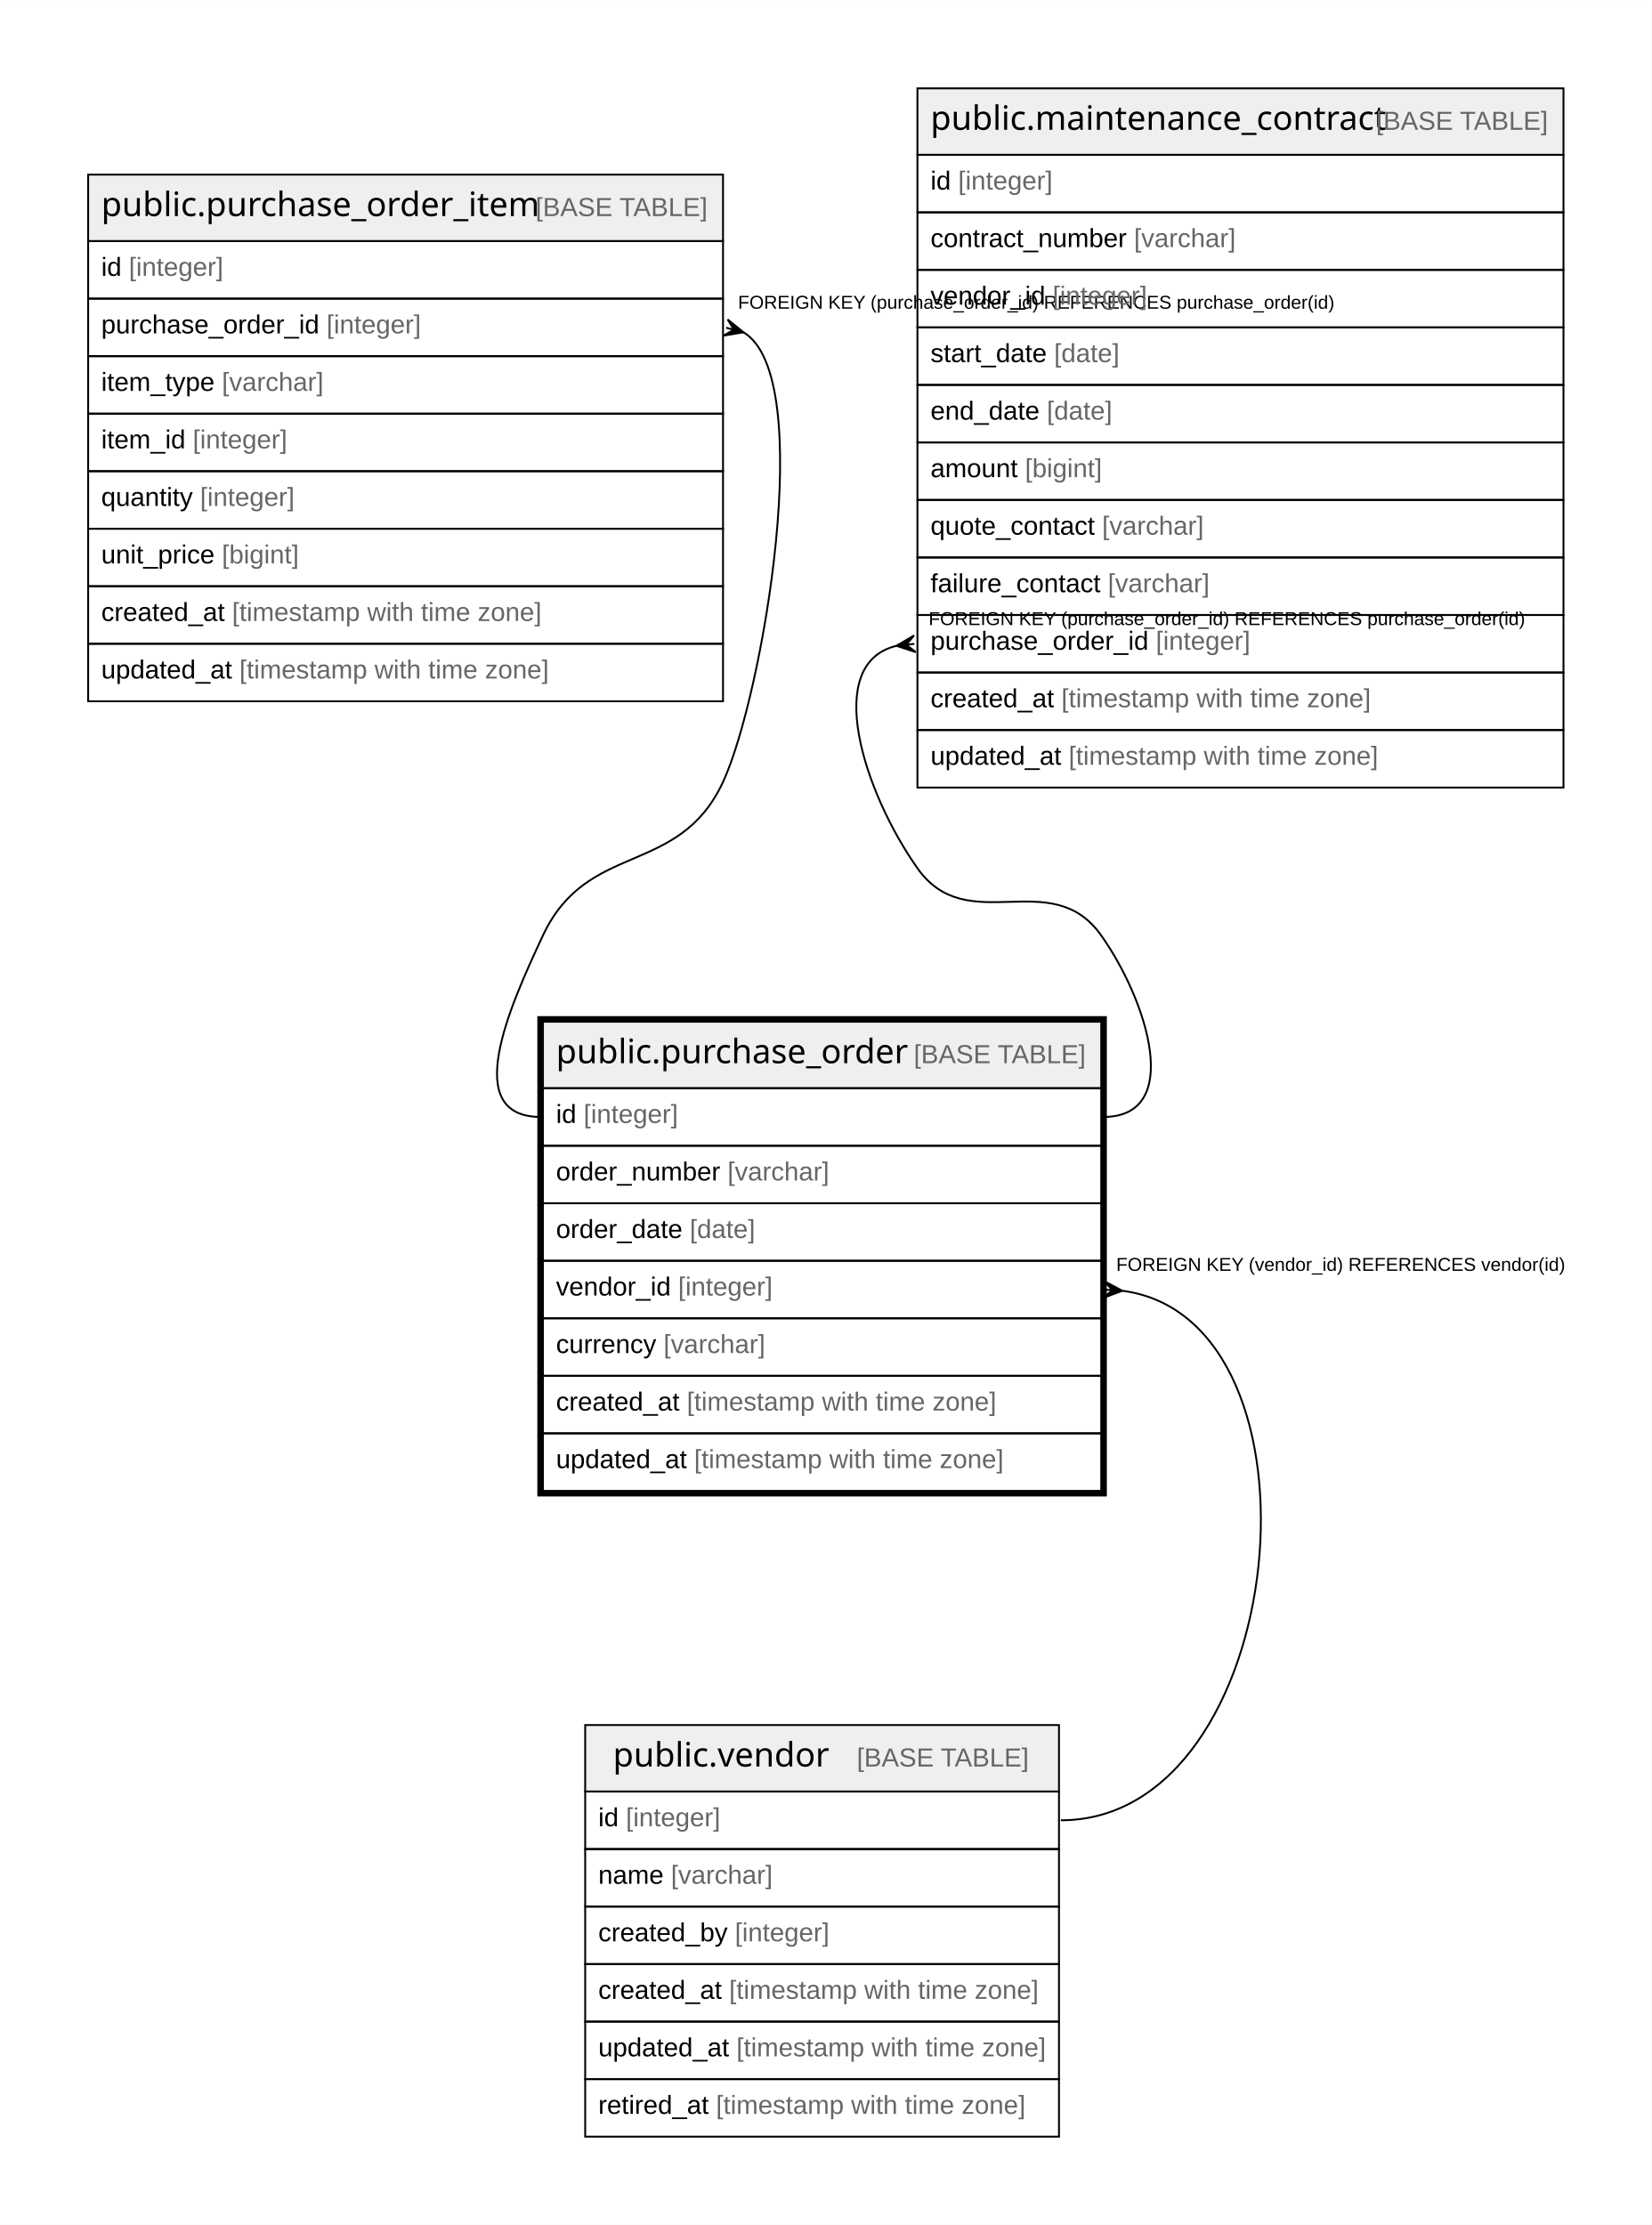
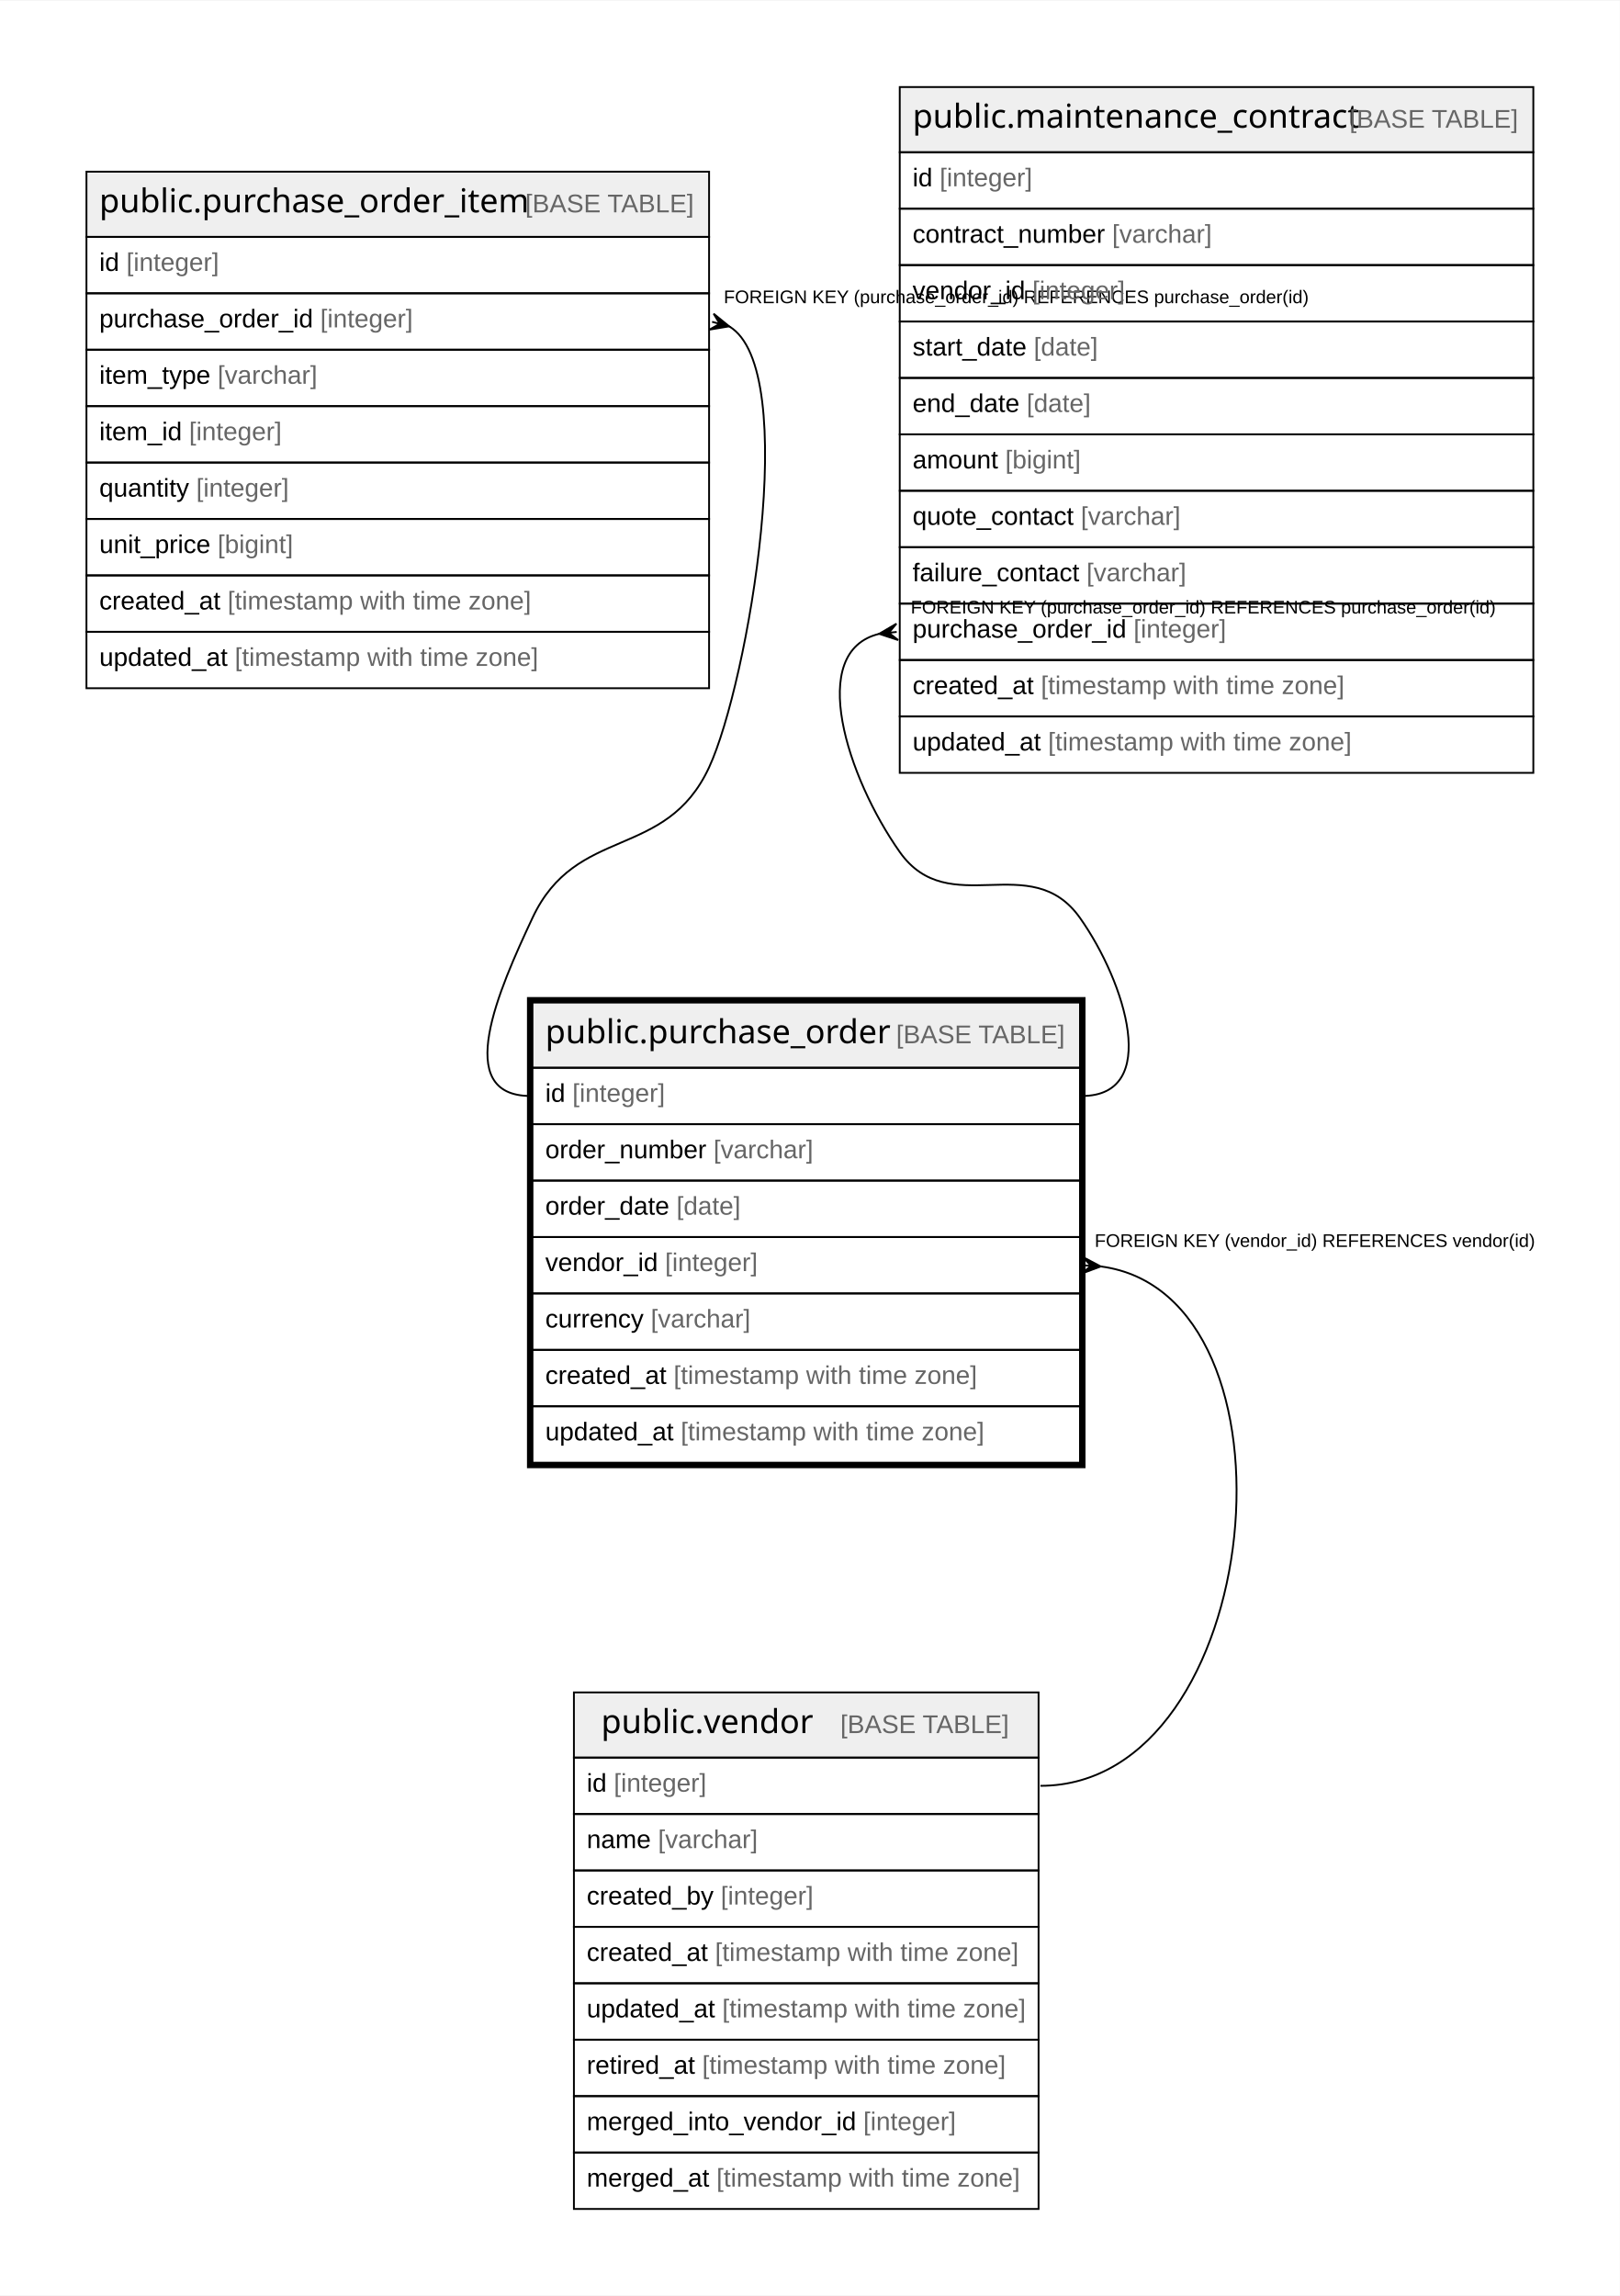
- <svg xmlns="http://www.w3.org/2000/svg" width="884pt" height="1191pt" viewBox="0.00 0.00 884.31 1191.20">
-   <g id="graph0" class="graph" transform="scale(1 1) rotate(0) translate(4 1187.2)">
-     <polygon fill="white" stroke="none" points="-4,4 -4,-1187.2 880.31,-1187.2 880.31,4 -4,4" />
+ <svg xmlns="http://www.w3.org/2000/svg" width="884pt" height="1253pt" viewBox="0.00 0.00 884.31 1252.80">
+   <g id="graph0" class="graph" transform="scale(1 1) rotate(0) translate(4 1248.8)">
+     <polygon fill="white" stroke="none" points="-4,4 -4,-1248.8 880.31,-1248.8 880.31,4 -4,4" />
    <g id="node1" class="node">
-       <polygon fill="#efefef" stroke="none" points="286.7,-604.6 286.7,-640.2 585.62,-640.2 585.62,-604.6 286.7,-604.6" />
-       <polygon fill="none" stroke="black" points="286.7,-604.6 286.7,-640.2 585.62,-640.2 585.62,-604.6 286.7,-604.6" />
-       <text text-anchor="start" x="293.7" y="-618" font-family="Arial Bold" font-size="18.00">public.purchase_order</text>
-       <text text-anchor="start" x="454.13" y="-618" font-family="Arial" font-size="14.00">    </text>
-       <text text-anchor="start" x="485.25" y="-618" font-family="Arial" font-size="14.00" fill="#666666">[BASE TABLE]</text>
+       <polygon fill="#efefef" stroke="none" points="286.7,-666.2 286.7,-701.8 585.62,-701.8 585.62,-666.2 286.7,-666.2" />
+       <polygon fill="none" stroke="black" points="286.7,-666.2 286.7,-701.8 585.62,-701.8 585.62,-666.2 286.7,-666.2" />
+       <text text-anchor="start" x="293.7" y="-679.6" font-family="Arial Bold" font-size="18.00">public.purchase_order</text>
+       <text text-anchor="start" x="454.13" y="-679.6" font-family="Arial" font-size="14.00">    </text>
+       <text text-anchor="start" x="485.25" y="-679.6" font-family="Arial" font-size="14.00" fill="#666666">[BASE TABLE]</text>
+       <polygon fill="none" stroke="black" points="286.7,-635.4 286.7,-666.2 585.62,-666.2 585.62,-635.4 286.7,-635.4" />
+       <text text-anchor="start" x="293.7" y="-647.6" font-family="Arial" font-size="14.00">id </text>
+       <text text-anchor="start" x="308.48" y="-647.6" font-family="Arial" font-size="14.00" fill="#666666">[integer]</text>
+       <polygon fill="none" stroke="black" points="286.7,-604.6 286.7,-635.4 585.62,-635.4 585.62,-604.6 286.7,-604.6" />
+       <text text-anchor="start" x="293.7" y="-616.8" font-family="Arial" font-size="14.00">order_number </text>
+       <text text-anchor="start" x="385.52" y="-616.8" font-family="Arial" font-size="14.00" fill="#666666">[varchar]</text>
      <polygon fill="none" stroke="black" points="286.7,-573.8 286.7,-604.6 585.62,-604.6 585.62,-573.8 286.7,-573.8" />
-       <text text-anchor="start" x="293.7" y="-586" font-family="Arial" font-size="14.00">id </text>
-       <text text-anchor="start" x="308.48" y="-586" font-family="Arial" font-size="14.00" fill="#666666">[integer]</text>
+       <text text-anchor="start" x="293.7" y="-586" font-family="Arial" font-size="14.00">order_date </text>
+       <text text-anchor="start" x="365.3" y="-586" font-family="Arial" font-size="14.00" fill="#666666">[date]</text>
      <polygon fill="none" stroke="black" points="286.7,-543 286.7,-573.8 585.62,-573.8 585.62,-543 286.7,-543" />
-       <text text-anchor="start" x="293.7" y="-555.2" font-family="Arial" font-size="14.00">order_number </text>
-       <text text-anchor="start" x="385.52" y="-555.2" font-family="Arial" font-size="14.00" fill="#666666">[varchar]</text>
+       <text text-anchor="start" x="293.7" y="-555.2" font-family="Arial" font-size="14.00">vendor_id </text>
+       <text text-anchor="start" x="359.07" y="-555.2" font-family="Arial" font-size="14.00" fill="#666666">[integer]</text>
      <polygon fill="none" stroke="black" points="286.7,-512.2 286.7,-543 585.62,-543 585.62,-512.2 286.7,-512.2" />
-       <text text-anchor="start" x="293.7" y="-524.4" font-family="Arial" font-size="14.00">order_date </text>
-       <text text-anchor="start" x="365.3" y="-524.4" font-family="Arial" font-size="14.00" fill="#666666">[date]</text>
+       <text text-anchor="start" x="293.7" y="-524.4" font-family="Arial" font-size="14.00">currency </text>
+       <text text-anchor="start" x="351.27" y="-524.4" font-family="Arial" font-size="14.00" fill="#666666">[varchar]</text>
      <polygon fill="none" stroke="black" points="286.7,-481.4 286.7,-512.2 585.62,-512.2 585.62,-481.4 286.7,-481.4" />
-       <text text-anchor="start" x="293.7" y="-493.6" font-family="Arial" font-size="14.00">vendor_id </text>
-       <text text-anchor="start" x="359.07" y="-493.6" font-family="Arial" font-size="14.00" fill="#666666">[integer]</text>
+       <text text-anchor="start" x="293.7" y="-493.6" font-family="Arial" font-size="14.00">created_at </text>
+       <text text-anchor="start" x="363.74" y="-493.6" font-family="Arial" font-size="14.00" fill="#666666">[timestamp with time zone]</text>
      <polygon fill="none" stroke="black" points="286.7,-450.6 286.7,-481.4 585.62,-481.4 585.62,-450.6 286.7,-450.6" />
-       <text text-anchor="start" x="293.7" y="-462.8" font-family="Arial" font-size="14.00">currency </text>
-       <text text-anchor="start" x="351.27" y="-462.8" font-family="Arial" font-size="14.00" fill="#666666">[varchar]</text>
-       <polygon fill="none" stroke="black" points="286.7,-419.8 286.7,-450.6 585.62,-450.6 585.62,-419.8 286.7,-419.8" />
-       <text text-anchor="start" x="293.7" y="-432" font-family="Arial" font-size="14.00">created_at </text>
-       <text text-anchor="start" x="363.74" y="-432" font-family="Arial" font-size="14.00" fill="#666666">[timestamp with time zone]</text>
-       <polygon fill="none" stroke="black" points="286.7,-389 286.7,-419.8 585.62,-419.8 585.62,-389 286.7,-389" />
-       <text text-anchor="start" x="293.7" y="-401.2" font-family="Arial" font-size="14.00">updated_at </text>
-       <text text-anchor="start" x="367.65" y="-401.2" font-family="Arial" font-size="14.00" fill="#666666">[timestamp with time zone]</text>
-       <polygon fill="none" stroke="black" stroke-width="3" points="285.2,-387.5 285.2,-641.7 587.12,-641.7 587.12,-387.5 285.2,-387.5" />
+       <text text-anchor="start" x="293.7" y="-462.8" font-family="Arial" font-size="14.00">updated_at </text>
+       <text text-anchor="start" x="367.65" y="-462.8" font-family="Arial" font-size="14.00" fill="#666666">[timestamp with time zone]</text>
+       <polygon fill="none" stroke="black" stroke-width="3" points="285.2,-449.1 285.2,-703.3 587.12,-703.3 587.12,-449.1 285.2,-449.1" />
    </g>
    <g id="node4" class="node">
-       <polygon fill="#efefef" stroke="none" points="309.32,-228 309.32,-263.6 563,-263.6 563,-228 309.32,-228" />
-       <polygon fill="none" stroke="black" points="309.32,-228 309.32,-263.6 563,-263.6 563,-228 309.32,-228" />
-       <text text-anchor="start" x="324.18" y="-241.4" font-family="Arial Bold" font-size="18.00">public.vendor</text>
-       <text text-anchor="start" x="423.65" y="-241.4" font-family="Arial" font-size="14.00">    </text>
-       <text text-anchor="start" x="454.77" y="-241.4" font-family="Arial" font-size="14.00" fill="#666666">[BASE TABLE]</text>
+       <polygon fill="#efefef" stroke="none" points="309.32,-289.6 309.32,-325.2 563,-325.2 563,-289.6 309.32,-289.6" />
+       <polygon fill="none" stroke="black" points="309.32,-289.6 309.32,-325.2 563,-325.2 563,-289.6 309.32,-289.6" />
+       <text text-anchor="start" x="324.18" y="-303" font-family="Arial Bold" font-size="18.00">public.vendor</text>
+       <text text-anchor="start" x="423.65" y="-303" font-family="Arial" font-size="14.00">    </text>
+       <text text-anchor="start" x="454.77" y="-303" font-family="Arial" font-size="14.00" fill="#666666">[BASE TABLE]</text>
+       <polygon fill="none" stroke="black" points="309.32,-258.8 309.32,-289.6 563,-289.6 563,-258.8 309.32,-258.8" />
+       <text text-anchor="start" x="316.32" y="-271" font-family="Arial" font-size="14.00">id </text>
+       <text text-anchor="start" x="331.1" y="-271" font-family="Arial" font-size="14.00" fill="#666666">[integer]</text>
+       <polygon fill="none" stroke="black" points="309.32,-228 309.32,-258.8 563,-258.8 563,-228 309.32,-228" />
+       <text text-anchor="start" x="316.32" y="-240.2" font-family="Arial" font-size="14.00">name </text>
+       <text text-anchor="start" x="355.23" y="-240.2" font-family="Arial" font-size="14.00" fill="#666666">[varchar]</text>
      <polygon fill="none" stroke="black" points="309.32,-197.2 309.32,-228 563,-228 563,-197.2 309.32,-197.2" />
-       <text text-anchor="start" x="316.32" y="-209.4" font-family="Arial" font-size="14.00">id </text>
-       <text text-anchor="start" x="331.1" y="-209.4" font-family="Arial" font-size="14.00" fill="#666666">[integer]</text>
+       <text text-anchor="start" x="316.32" y="-209.4" font-family="Arial" font-size="14.00">created_by </text>
+       <text text-anchor="start" x="389.48" y="-209.4" font-family="Arial" font-size="14.00" fill="#666666">[integer]</text>
      <polygon fill="none" stroke="black" points="309.32,-166.4 309.32,-197.2 563,-197.2 563,-166.4 309.32,-166.4" />
-       <text text-anchor="start" x="316.32" y="-178.6" font-family="Arial" font-size="14.00">name </text>
-       <text text-anchor="start" x="355.23" y="-178.6" font-family="Arial" font-size="14.00" fill="#666666">[varchar]</text>
+       <text text-anchor="start" x="316.32" y="-178.6" font-family="Arial" font-size="14.00">created_at </text>
+       <text text-anchor="start" x="386.37" y="-178.6" font-family="Arial" font-size="14.00" fill="#666666">[timestamp with time zone]</text>
      <polygon fill="none" stroke="black" points="309.32,-135.6 309.32,-166.4 563,-166.4 563,-135.6 309.32,-135.6" />
-       <text text-anchor="start" x="316.32" y="-147.8" font-family="Arial" font-size="14.00">created_by </text>
-       <text text-anchor="start" x="389.48" y="-147.8" font-family="Arial" font-size="14.00" fill="#666666">[integer]</text>
+       <text text-anchor="start" x="316.32" y="-147.8" font-family="Arial" font-size="14.00">updated_at </text>
+       <text text-anchor="start" x="390.28" y="-147.8" font-family="Arial" font-size="14.00" fill="#666666">[timestamp with time zone]</text>
      <polygon fill="none" stroke="black" points="309.32,-104.8 309.32,-135.6 563,-135.6 563,-104.8 309.32,-104.8" />
-       <text text-anchor="start" x="316.32" y="-117" font-family="Arial" font-size="14.00">created_at </text>
-       <text text-anchor="start" x="386.37" y="-117" font-family="Arial" font-size="14.00" fill="#666666">[timestamp with time zone]</text>
+       <text text-anchor="start" x="316.32" y="-117" font-family="Arial" font-size="14.00">retired_at </text>
+       <text text-anchor="start" x="379.35" y="-117" font-family="Arial" font-size="14.00" fill="#666666">[timestamp with time zone]</text>
      <polygon fill="none" stroke="black" points="309.32,-74 309.32,-104.8 563,-104.8 563,-74 309.32,-74" />
-       <text text-anchor="start" x="316.32" y="-86.2" font-family="Arial" font-size="14.00">updated_at </text>
-       <text text-anchor="start" x="390.28" y="-86.2" font-family="Arial" font-size="14.00" fill="#666666">[timestamp with time zone]</text>
+       <text text-anchor="start" x="316.32" y="-86.2" font-family="Arial" font-size="14.00">merged_into_vendor_id </text>
+       <text text-anchor="start" x="467.31" y="-86.2" font-family="Arial" font-size="14.00" fill="#666666">[integer]</text>
      <polygon fill="none" stroke="black" points="309.32,-43.2 309.32,-74 563,-74 563,-43.2 309.32,-43.2" />
-       <text text-anchor="start" x="316.32" y="-55.4" font-family="Arial" font-size="14.00">retired_at </text>
-       <text text-anchor="start" x="379.35" y="-55.4" font-family="Arial" font-size="14.00" fill="#666666">[timestamp with time zone]</text>
+       <text text-anchor="start" x="316.32" y="-55.4" font-family="Arial" font-size="14.00">merged_at </text>
+       <text text-anchor="start" x="387.14" y="-55.4" font-family="Arial" font-size="14.00" fill="#666666">[timestamp with time zone]</text>
    </g>
    <g id="edge3" class="edge">
-       <path fill="none" stroke="black" d="M597.03,-496.13C711.97,-480.93 687.12,-212.6 564,-212.6" />
-       <polygon fill="black" stroke="black" points="596.93,-496.14 586.67,-492.29 591.61,-496.48 587.29,-496.76 587.29,-496.76 587.29,-496.76 591.61,-496.48 587.24,-501.27 596.93,-496.14" />
-       <text text-anchor="start" x="593.62" y="-506.8" font-family="Arial" font-size="10.00">FOREIGN KEY (vendor_id) REFERENCES vendor(id)</text>
+       <path fill="none" stroke="black" d="M597.03,-557.73C711.97,-542.53 687.12,-274.2 564,-274.2" />
+       <polygon fill="black" stroke="black" points="596.93,-557.74 586.67,-553.89 591.61,-558.08 587.29,-558.36 587.29,-558.36 587.29,-558.36 591.61,-558.08 587.24,-562.87 596.93,-557.74" />
+       <text text-anchor="start" x="593.62" y="-568.4" font-family="Arial" font-size="10.00">FOREIGN KEY (vendor_id) REFERENCES vendor(id)</text>
    </g>
    <g id="node2" class="node">
-       <polygon fill="#efefef" stroke="none" points="43.2,-1058.2 43.2,-1093.8 383.12,-1093.8 383.12,-1058.2 43.2,-1058.2" />
-       <polygon fill="none" stroke="black" points="43.2,-1058.2 43.2,-1093.8 383.12,-1093.8 383.12,-1058.2 43.2,-1058.2" />
-       <text text-anchor="start" x="50.2" y="-1071.6" font-family="Arial Bold" font-size="18.00">public.purchase_order_item</text>
-       <text text-anchor="start" x="251.63" y="-1071.6" font-family="Arial" font-size="14.00">    </text>
-       <text text-anchor="start" x="282.74" y="-1071.6" font-family="Arial" font-size="14.00" fill="#666666">[BASE TABLE]</text>
+       <polygon fill="#efefef" stroke="none" points="43.2,-1119.8 43.2,-1155.4 383.12,-1155.4 383.12,-1119.8 43.2,-1119.8" />
+       <polygon fill="none" stroke="black" points="43.2,-1119.8 43.2,-1155.4 383.12,-1155.4 383.12,-1119.8 43.2,-1119.8" />
+       <text text-anchor="start" x="50.2" y="-1133.2" font-family="Arial Bold" font-size="18.00">public.purchase_order_item</text>
+       <text text-anchor="start" x="251.63" y="-1133.2" font-family="Arial" font-size="14.00">    </text>
+       <text text-anchor="start" x="282.74" y="-1133.2" font-family="Arial" font-size="14.00" fill="#666666">[BASE TABLE]</text>
+       <polygon fill="none" stroke="black" points="43.2,-1089 43.2,-1119.8 383.12,-1119.8 383.12,-1089 43.2,-1089" />
+       <text text-anchor="start" x="50.2" y="-1101.2" font-family="Arial" font-size="14.00">id </text>
+       <text text-anchor="start" x="64.99" y="-1101.2" font-family="Arial" font-size="14.00" fill="#666666">[integer]</text>
+       <polygon fill="none" stroke="black" points="43.2,-1058.2 43.2,-1089 383.12,-1089 383.12,-1058.2 43.2,-1058.2" />
+       <text text-anchor="start" x="50.2" y="-1070.4" font-family="Arial" font-size="14.00">purchase_order_id </text>
+       <text text-anchor="start" x="170.83" y="-1070.4" font-family="Arial" font-size="14.00" fill="#666666">[integer]</text>
      <polygon fill="none" stroke="black" points="43.2,-1027.4 43.2,-1058.2 383.12,-1058.2 383.12,-1027.4 43.2,-1027.4" />
-       <text text-anchor="start" x="50.2" y="-1039.6" font-family="Arial" font-size="14.00">id </text>
-       <text text-anchor="start" x="64.99" y="-1039.6" font-family="Arial" font-size="14.00" fill="#666666">[integer]</text>
+       <text text-anchor="start" x="50.2" y="-1039.6" font-family="Arial" font-size="14.00">item_type </text>
+       <text text-anchor="start" x="114.79" y="-1039.6" font-family="Arial" font-size="14.00" fill="#666666">[varchar]</text>
      <polygon fill="none" stroke="black" points="43.2,-996.6 43.2,-1027.4 383.12,-1027.4 383.12,-996.6 43.2,-996.6" />
-       <text text-anchor="start" x="50.2" y="-1008.8" font-family="Arial" font-size="14.00">purchase_order_id </text>
-       <text text-anchor="start" x="170.83" y="-1008.8" font-family="Arial" font-size="14.00" fill="#666666">[integer]</text>
+       <text text-anchor="start" x="50.2" y="-1008.8" font-family="Arial" font-size="14.00">item_id </text>
+       <text text-anchor="start" x="99.22" y="-1008.8" font-family="Arial" font-size="14.00" fill="#666666">[integer]</text>
      <polygon fill="none" stroke="black" points="43.2,-965.8 43.2,-996.6 383.12,-996.6 383.12,-965.8 43.2,-965.8" />
-       <text text-anchor="start" x="50.2" y="-978" font-family="Arial" font-size="14.00">item_type </text>
-       <text text-anchor="start" x="114.79" y="-978" font-family="Arial" font-size="14.00" fill="#666666">[varchar]</text>
+       <text text-anchor="start" x="50.2" y="-978" font-family="Arial" font-size="14.00">quantity </text>
+       <text text-anchor="start" x="103.12" y="-978" font-family="Arial" font-size="14.00" fill="#666666">[integer]</text>
      <polygon fill="none" stroke="black" points="43.2,-935 43.2,-965.8 383.12,-965.8 383.12,-935 43.2,-935" />
-       <text text-anchor="start" x="50.2" y="-947.2" font-family="Arial" font-size="14.00">item_id </text>
-       <text text-anchor="start" x="99.22" y="-947.2" font-family="Arial" font-size="14.00" fill="#666666">[integer]</text>
+       <text text-anchor="start" x="50.2" y="-947.2" font-family="Arial" font-size="14.00">unit_price </text>
+       <text text-anchor="start" x="114.79" y="-947.2" font-family="Arial" font-size="14.00" fill="#666666">[bigint]</text>
      <polygon fill="none" stroke="black" points="43.2,-904.2 43.2,-935 383.12,-935 383.12,-904.2 43.2,-904.2" />
-       <text text-anchor="start" x="50.2" y="-916.4" font-family="Arial" font-size="14.00">quantity </text>
-       <text text-anchor="start" x="103.12" y="-916.4" font-family="Arial" font-size="14.00" fill="#666666">[integer]</text>
+       <text text-anchor="start" x="50.2" y="-916.4" font-family="Arial" font-size="14.00">created_at </text>
+       <text text-anchor="start" x="120.25" y="-916.4" font-family="Arial" font-size="14.00" fill="#666666">[timestamp with time zone]</text>
      <polygon fill="none" stroke="black" points="43.2,-873.4 43.2,-904.2 383.12,-904.2 383.12,-873.4 43.2,-873.4" />
-       <text text-anchor="start" x="50.2" y="-885.6" font-family="Arial" font-size="14.00">unit_price </text>
-       <text text-anchor="start" x="114.79" y="-885.6" font-family="Arial" font-size="14.00" fill="#666666">[bigint]</text>
-       <polygon fill="none" stroke="black" points="43.2,-842.6 43.2,-873.4 383.12,-873.4 383.12,-842.6 43.2,-842.6" />
-       <text text-anchor="start" x="50.2" y="-854.8" font-family="Arial" font-size="14.00">created_at </text>
-       <text text-anchor="start" x="120.25" y="-854.8" font-family="Arial" font-size="14.00" fill="#666666">[timestamp with time zone]</text>
-       <polygon fill="none" stroke="black" points="43.2,-811.8 43.2,-842.6 383.12,-842.6 383.12,-811.8 43.2,-811.8" />
-       <text text-anchor="start" x="50.2" y="-824" font-family="Arial" font-size="14.00">updated_at </text>
-       <text text-anchor="start" x="124.16" y="-824" font-family="Arial" font-size="14.00" fill="#666666">[timestamp with time zone]</text>
+       <text text-anchor="start" x="50.2" y="-885.6" font-family="Arial" font-size="14.00">updated_at </text>
+       <text text-anchor="start" x="124.16" y="-885.6" font-family="Arial" font-size="14.00" fill="#666666">[timestamp with time zone]</text>
    </g>
    <g id="edge1" class="edge">
-       <path fill="none" stroke="black" d="M394.03,-1009.38C433.83,-986.11 404.33,-814.31 383.12,-768.6 359.41,-717.52 310.56,-737.41 286.7,-686.4 268.39,-647.27 242.49,-589.2 285.7,-589.2" />
-       <polygon fill="black" stroke="black" points="394.11,-1009.36 383.29,-1007.56 388.95,-1010.72 384.76,-1011.83 384.76,-1011.83 384.76,-1011.83 388.95,-1010.72 385.59,-1016.27 394.11,-1009.36" />
-       <text text-anchor="start" x="391.12" y="-1022" font-family="Arial" font-size="10.00">FOREIGN KEY (purchase_order_id) REFERENCES purchase_order(id)</text>
+       <path fill="none" stroke="black" d="M394.03,-1070.98C433.83,-1047.71 404.33,-875.91 383.12,-830.2 359.41,-779.12 310.56,-799.01 286.7,-748 268.39,-708.87 242.49,-650.8 285.7,-650.8" />
+       <polygon fill="black" stroke="black" points="394.11,-1070.96 383.29,-1069.16 388.95,-1072.32 384.76,-1073.43 384.76,-1073.43 384.76,-1073.43 388.95,-1072.32 385.59,-1077.87 394.11,-1070.96" />
+       <text text-anchor="start" x="391.12" y="-1083.6" font-family="Arial" font-size="10.00">FOREIGN KEY (purchase_order_id) REFERENCES purchase_order(id)</text>
    </g>
    <g id="node3" class="node">
-       <polygon fill="#efefef" stroke="none" points="487.21,-1104.4 487.21,-1140 833.11,-1140 833.11,-1104.4 487.21,-1104.4" />
-       <polygon fill="none" stroke="black" points="487.21,-1104.4 487.21,-1140 833.11,-1140 833.11,-1104.4 487.21,-1104.4" />
-       <text text-anchor="start" x="494.21" y="-1117.8" font-family="Arial Bold" font-size="18.00">public.maintenance_contract</text>
-       <text text-anchor="start" x="701.62" y="-1117.8" font-family="Arial" font-size="14.00">    </text>
-       <text text-anchor="start" x="732.73" y="-1117.8" font-family="Arial" font-size="14.00" fill="#666666">[BASE TABLE]</text>
+       <polygon fill="#efefef" stroke="none" points="487.21,-1166 487.21,-1201.6 833.11,-1201.6 833.11,-1166 487.21,-1166" />
+       <polygon fill="none" stroke="black" points="487.21,-1166 487.21,-1201.6 833.11,-1201.6 833.11,-1166 487.21,-1166" />
+       <text text-anchor="start" x="494.21" y="-1179.4" font-family="Arial Bold" font-size="18.00">public.maintenance_contract</text>
+       <text text-anchor="start" x="701.62" y="-1179.4" font-family="Arial" font-size="14.00">    </text>
+       <text text-anchor="start" x="732.73" y="-1179.4" font-family="Arial" font-size="14.00" fill="#666666">[BASE TABLE]</text>
+       <polygon fill="none" stroke="black" points="487.21,-1135.2 487.21,-1166 833.11,-1166 833.11,-1135.2 487.21,-1135.2" />
+       <text text-anchor="start" x="494.21" y="-1147.4" font-family="Arial" font-size="14.00">id </text>
+       <text text-anchor="start" x="509" y="-1147.4" font-family="Arial" font-size="14.00" fill="#666666">[integer]</text>
+       <polygon fill="none" stroke="black" points="487.21,-1104.4 487.21,-1135.2 833.11,-1135.2 833.11,-1104.4 487.21,-1104.4" />
+       <text text-anchor="start" x="494.21" y="-1116.6" font-family="Arial" font-size="14.00">contract_number </text>
+       <text text-anchor="start" x="603.16" y="-1116.6" font-family="Arial" font-size="14.00" fill="#666666">[varchar]</text>
      <polygon fill="none" stroke="black" points="487.21,-1073.6 487.21,-1104.4 833.11,-1104.4 833.11,-1073.6 487.21,-1073.6" />
-       <text text-anchor="start" x="494.21" y="-1085.8" font-family="Arial" font-size="14.00">id </text>
-       <text text-anchor="start" x="509" y="-1085.8" font-family="Arial" font-size="14.00" fill="#666666">[integer]</text>
+       <text text-anchor="start" x="494.21" y="-1085.8" font-family="Arial" font-size="14.00">vendor_id </text>
+       <text text-anchor="start" x="559.59" y="-1085.8" font-family="Arial" font-size="14.00" fill="#666666">[integer]</text>
      <polygon fill="none" stroke="black" points="487.21,-1042.8 487.21,-1073.6 833.11,-1073.6 833.11,-1042.8 487.21,-1042.8" />
-       <text text-anchor="start" x="494.21" y="-1055" font-family="Arial" font-size="14.00">contract_number </text>
-       <text text-anchor="start" x="603.16" y="-1055" font-family="Arial" font-size="14.00" fill="#666666">[varchar]</text>
+       <text text-anchor="start" x="494.21" y="-1055" font-family="Arial" font-size="14.00">start_date </text>
+       <text text-anchor="start" x="560.36" y="-1055" font-family="Arial" font-size="14.00" fill="#666666">[date]</text>
      <polygon fill="none" stroke="black" points="487.21,-1012 487.21,-1042.8 833.11,-1042.8 833.11,-1012 487.21,-1012" />
-       <text text-anchor="start" x="494.21" y="-1024.2" font-family="Arial" font-size="14.00">vendor_id </text>
-       <text text-anchor="start" x="559.59" y="-1024.2" font-family="Arial" font-size="14.00" fill="#666666">[integer]</text>
+       <text text-anchor="start" x="494.21" y="-1024.2" font-family="Arial" font-size="14.00">end_date </text>
+       <text text-anchor="start" x="556.49" y="-1024.2" font-family="Arial" font-size="14.00" fill="#666666">[date]</text>
      <polygon fill="none" stroke="black" points="487.21,-981.2 487.21,-1012 833.11,-1012 833.11,-981.2 487.21,-981.2" />
-       <text text-anchor="start" x="494.21" y="-993.4" font-family="Arial" font-size="14.00">start_date </text>
-       <text text-anchor="start" x="560.36" y="-993.4" font-family="Arial" font-size="14.00" fill="#666666">[date]</text>
+       <text text-anchor="start" x="494.21" y="-993.4" font-family="Arial" font-size="14.00">amount </text>
+       <text text-anchor="start" x="544.8" y="-993.4" font-family="Arial" font-size="14.00" fill="#666666">[bigint]</text>
      <polygon fill="none" stroke="black" points="487.21,-950.4 487.21,-981.2 833.11,-981.2 833.11,-950.4 487.21,-950.4" />
-       <text text-anchor="start" x="494.21" y="-962.6" font-family="Arial" font-size="14.00">end_date </text>
-       <text text-anchor="start" x="556.49" y="-962.6" font-family="Arial" font-size="14.00" fill="#666666">[date]</text>
+       <text text-anchor="start" x="494.21" y="-962.6" font-family="Arial" font-size="14.00">quote_contact </text>
+       <text text-anchor="start" x="586.06" y="-962.6" font-family="Arial" font-size="14.00" fill="#666666">[varchar]</text>
      <polygon fill="none" stroke="black" points="487.21,-919.6 487.21,-950.4 833.11,-950.4 833.11,-919.6 487.21,-919.6" />
-       <text text-anchor="start" x="494.21" y="-931.8" font-family="Arial" font-size="14.00">amount </text>
-       <text text-anchor="start" x="544.8" y="-931.8" font-family="Arial" font-size="14.00" fill="#666666">[bigint]</text>
+       <text text-anchor="start" x="494.21" y="-931.8" font-family="Arial" font-size="14.00">failure_contact </text>
+       <text text-anchor="start" x="589.16" y="-931.8" font-family="Arial" font-size="14.00" fill="#666666">[varchar]</text>
      <polygon fill="none" stroke="black" points="487.21,-888.8 487.21,-919.6 833.11,-919.6 833.11,-888.8 487.21,-888.8" />
-       <text text-anchor="start" x="494.21" y="-901" font-family="Arial" font-size="14.00">quote_contact </text>
-       <text text-anchor="start" x="586.06" y="-901" font-family="Arial" font-size="14.00" fill="#666666">[varchar]</text>
+       <text text-anchor="start" x="494.21" y="-901" font-family="Arial" font-size="14.00">purchase_order_id </text>
+       <text text-anchor="start" x="614.85" y="-901" font-family="Arial" font-size="14.00" fill="#666666">[integer]</text>
      <polygon fill="none" stroke="black" points="487.21,-858 487.21,-888.8 833.11,-888.8 833.11,-858 487.21,-858" />
-       <text text-anchor="start" x="494.21" y="-870.2" font-family="Arial" font-size="14.00">failure_contact </text>
-       <text text-anchor="start" x="589.16" y="-870.2" font-family="Arial" font-size="14.00" fill="#666666">[varchar]</text>
+       <text text-anchor="start" x="494.21" y="-870.2" font-family="Arial" font-size="14.00">created_at </text>
+       <text text-anchor="start" x="564.26" y="-870.2" font-family="Arial" font-size="14.00" fill="#666666">[timestamp with time zone]</text>
      <polygon fill="none" stroke="black" points="487.21,-827.2 487.21,-858 833.11,-858 833.11,-827.2 487.21,-827.2" />
-       <text text-anchor="start" x="494.21" y="-839.4" font-family="Arial" font-size="14.00">purchase_order_id </text>
-       <text text-anchor="start" x="614.85" y="-839.4" font-family="Arial" font-size="14.00" fill="#666666">[integer]</text>
-       <polygon fill="none" stroke="black" points="487.21,-796.4 487.21,-827.2 833.11,-827.2 833.11,-796.4 487.21,-796.4" />
-       <text text-anchor="start" x="494.21" y="-808.6" font-family="Arial" font-size="14.00">created_at </text>
-       <text text-anchor="start" x="564.26" y="-808.6" font-family="Arial" font-size="14.00" fill="#666666">[timestamp with time zone]</text>
-       <polygon fill="none" stroke="black" points="487.21,-765.6 487.21,-796.4 833.11,-796.4 833.11,-765.6 487.21,-765.6" />
-       <text text-anchor="start" x="494.21" y="-777.8" font-family="Arial" font-size="14.00">updated_at </text>
-       <text text-anchor="start" x="568.17" y="-777.8" font-family="Arial" font-size="14.00" fill="#666666">[timestamp with time zone]</text>
+       <text text-anchor="start" x="494.21" y="-839.4" font-family="Arial" font-size="14.00">updated_at </text>
+       <text text-anchor="start" x="568.17" y="-839.4" font-family="Arial" font-size="14.00" fill="#666666">[timestamp with time zone]</text>
    </g>
    <g id="edge2" class="edge">
-       <path fill="none" stroke="black" d="M476.06,-841.5C436.15,-832 458.59,-762.99 487.21,-722.4 514.05,-684.34 558.74,-724.43 585.62,-686.4 610.55,-651.12 629.82,-589.2 586.62,-589.2" />
-       <polygon fill="black" stroke="black" points="475.94,-841.49 485.4,-847.04 481.24,-842.06 485.55,-842.53 485.55,-842.53 485.55,-842.53 481.24,-842.06 486.36,-838.09 475.94,-841.49" />
-       <text text-anchor="start" x="493.21" y="-852.6" font-family="Arial" font-size="10.00">FOREIGN KEY (purchase_order_id) REFERENCES purchase_order(id)</text>
+       <path fill="none" stroke="black" d="M476.06,-903.1C436.15,-893.6 458.59,-824.59 487.21,-784 514.05,-745.94 558.74,-786.03 585.62,-748 610.55,-712.72 629.82,-650.8 586.62,-650.8" />
+       <polygon fill="black" stroke="black" points="475.94,-903.09 485.4,-908.64 481.24,-903.66 485.55,-904.13 485.55,-904.13 485.55,-904.13 481.24,-903.66 486.36,-899.69 475.94,-903.09" />
+       <text text-anchor="start" x="493.21" y="-914.2" font-family="Arial" font-size="10.00">FOREIGN KEY (purchase_order_id) REFERENCES purchase_order(id)</text>
    </g>
  </g>
</svg>
